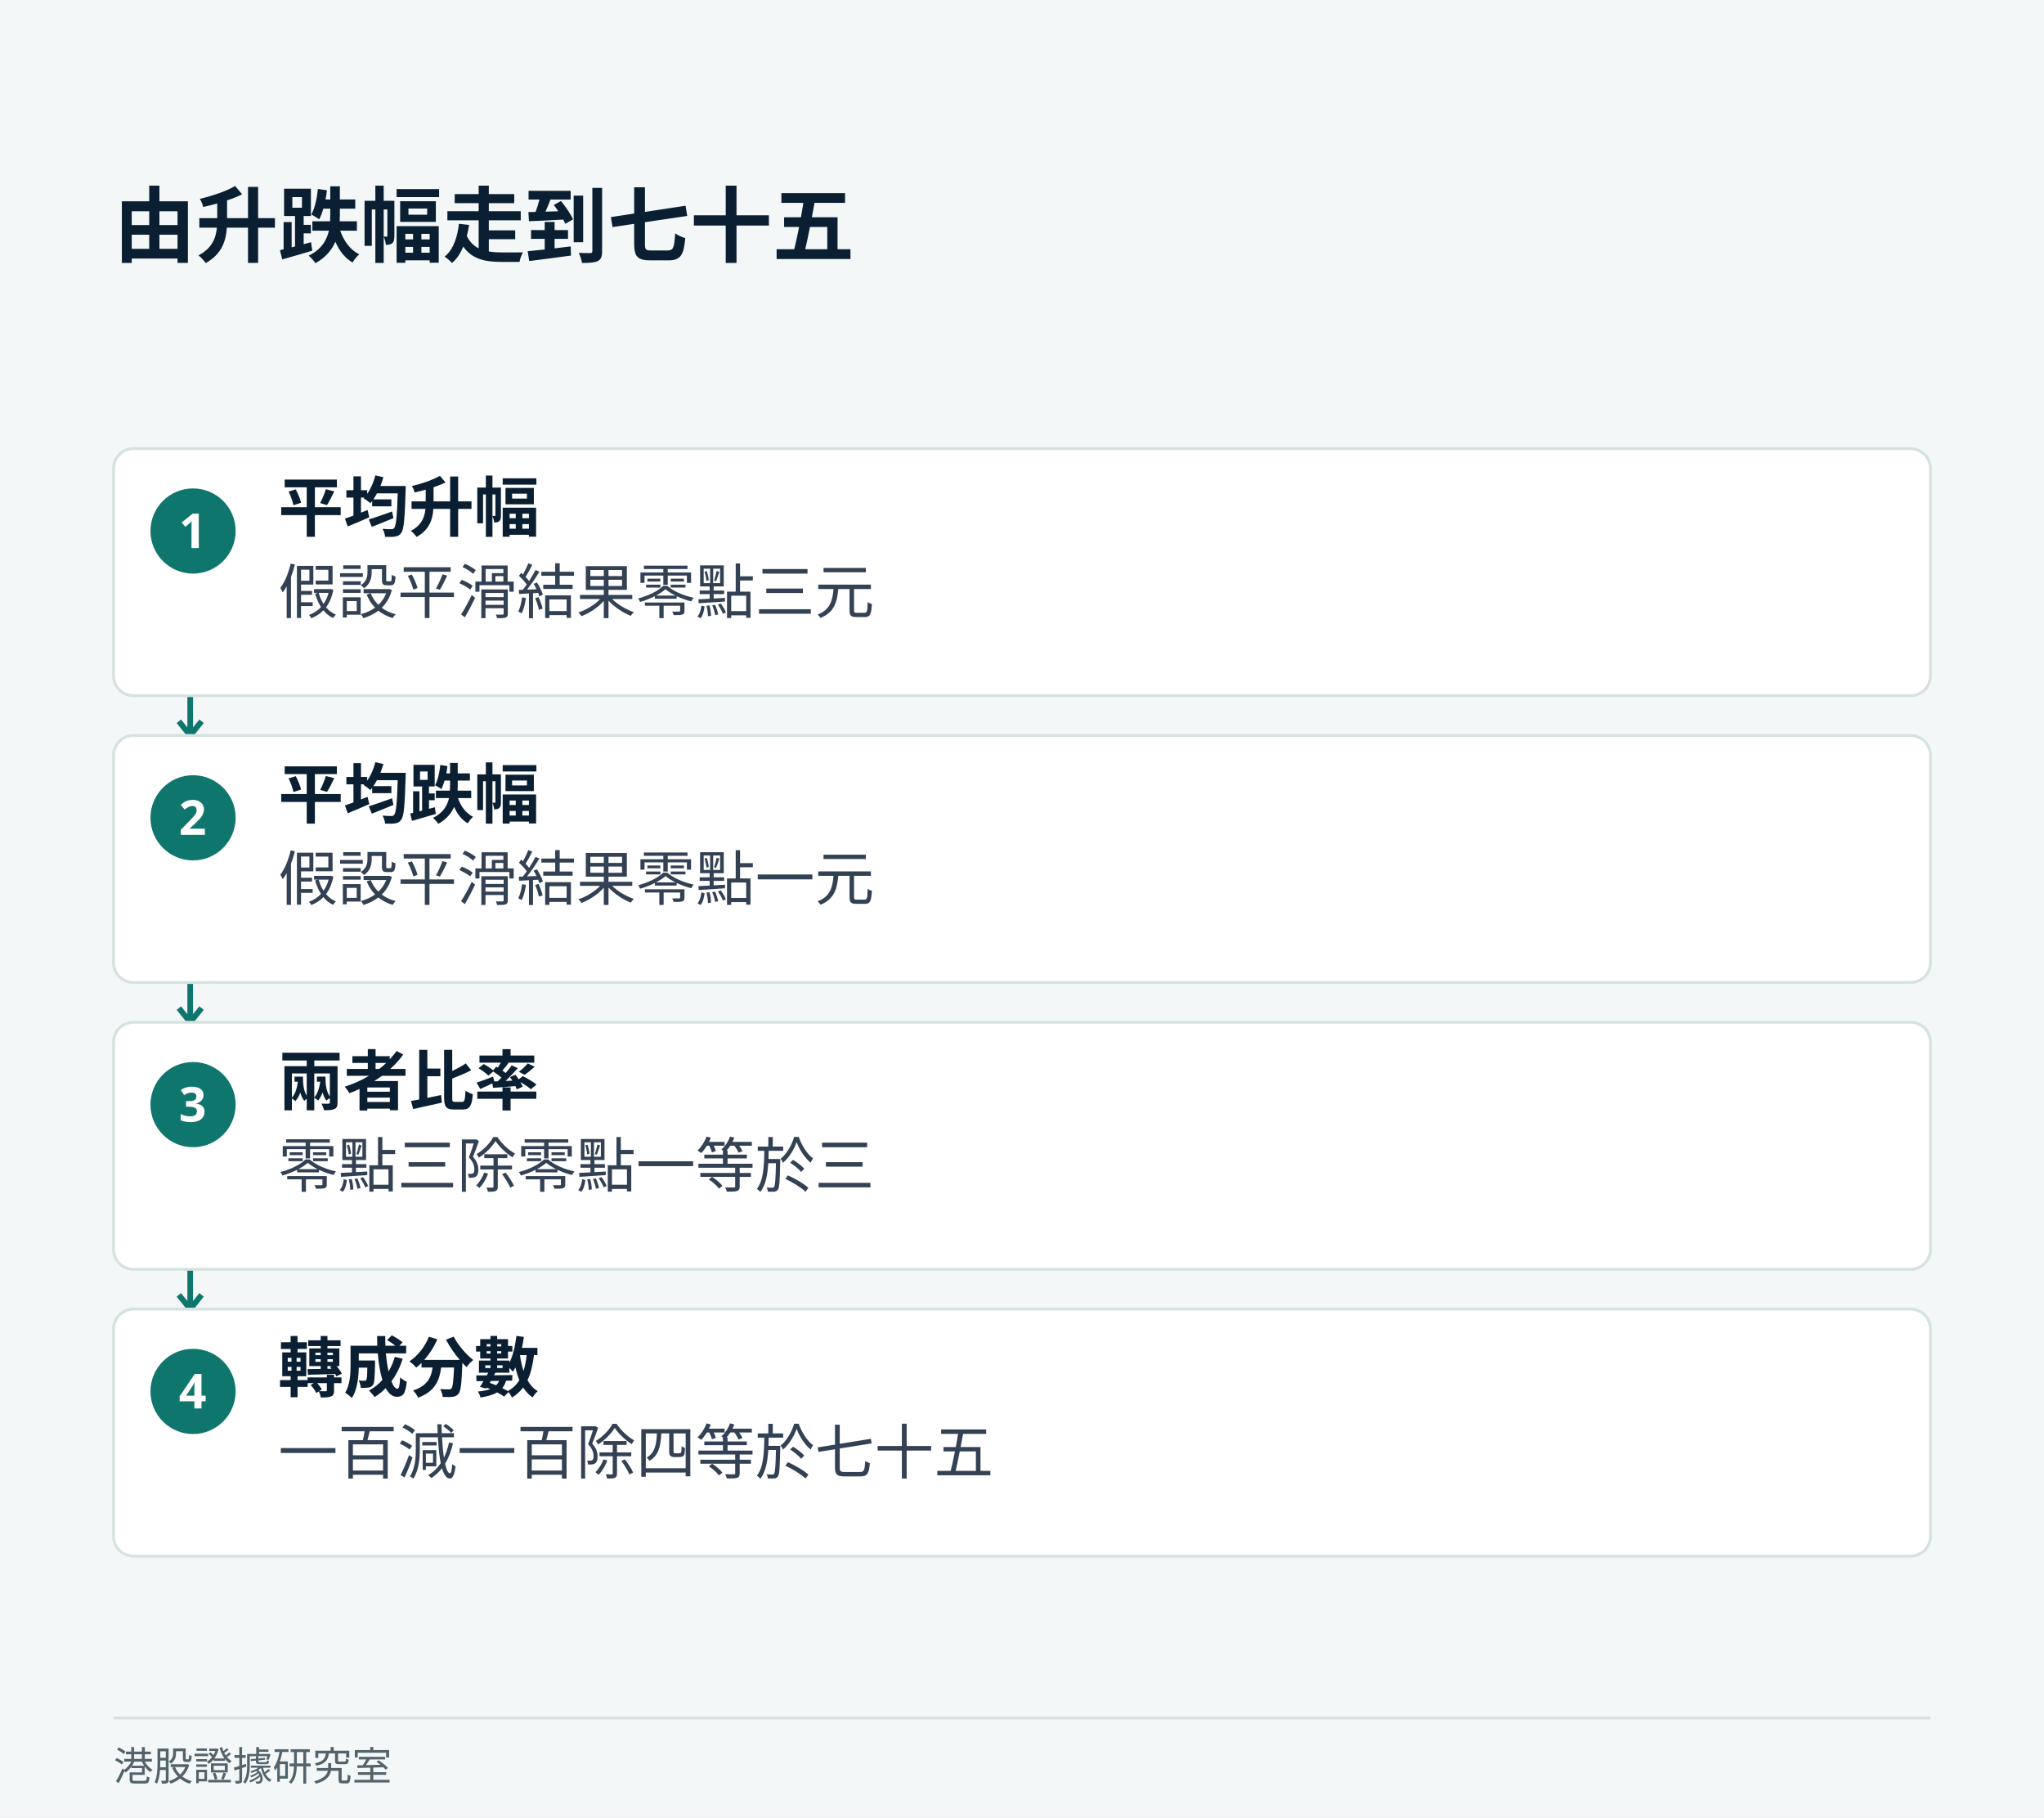
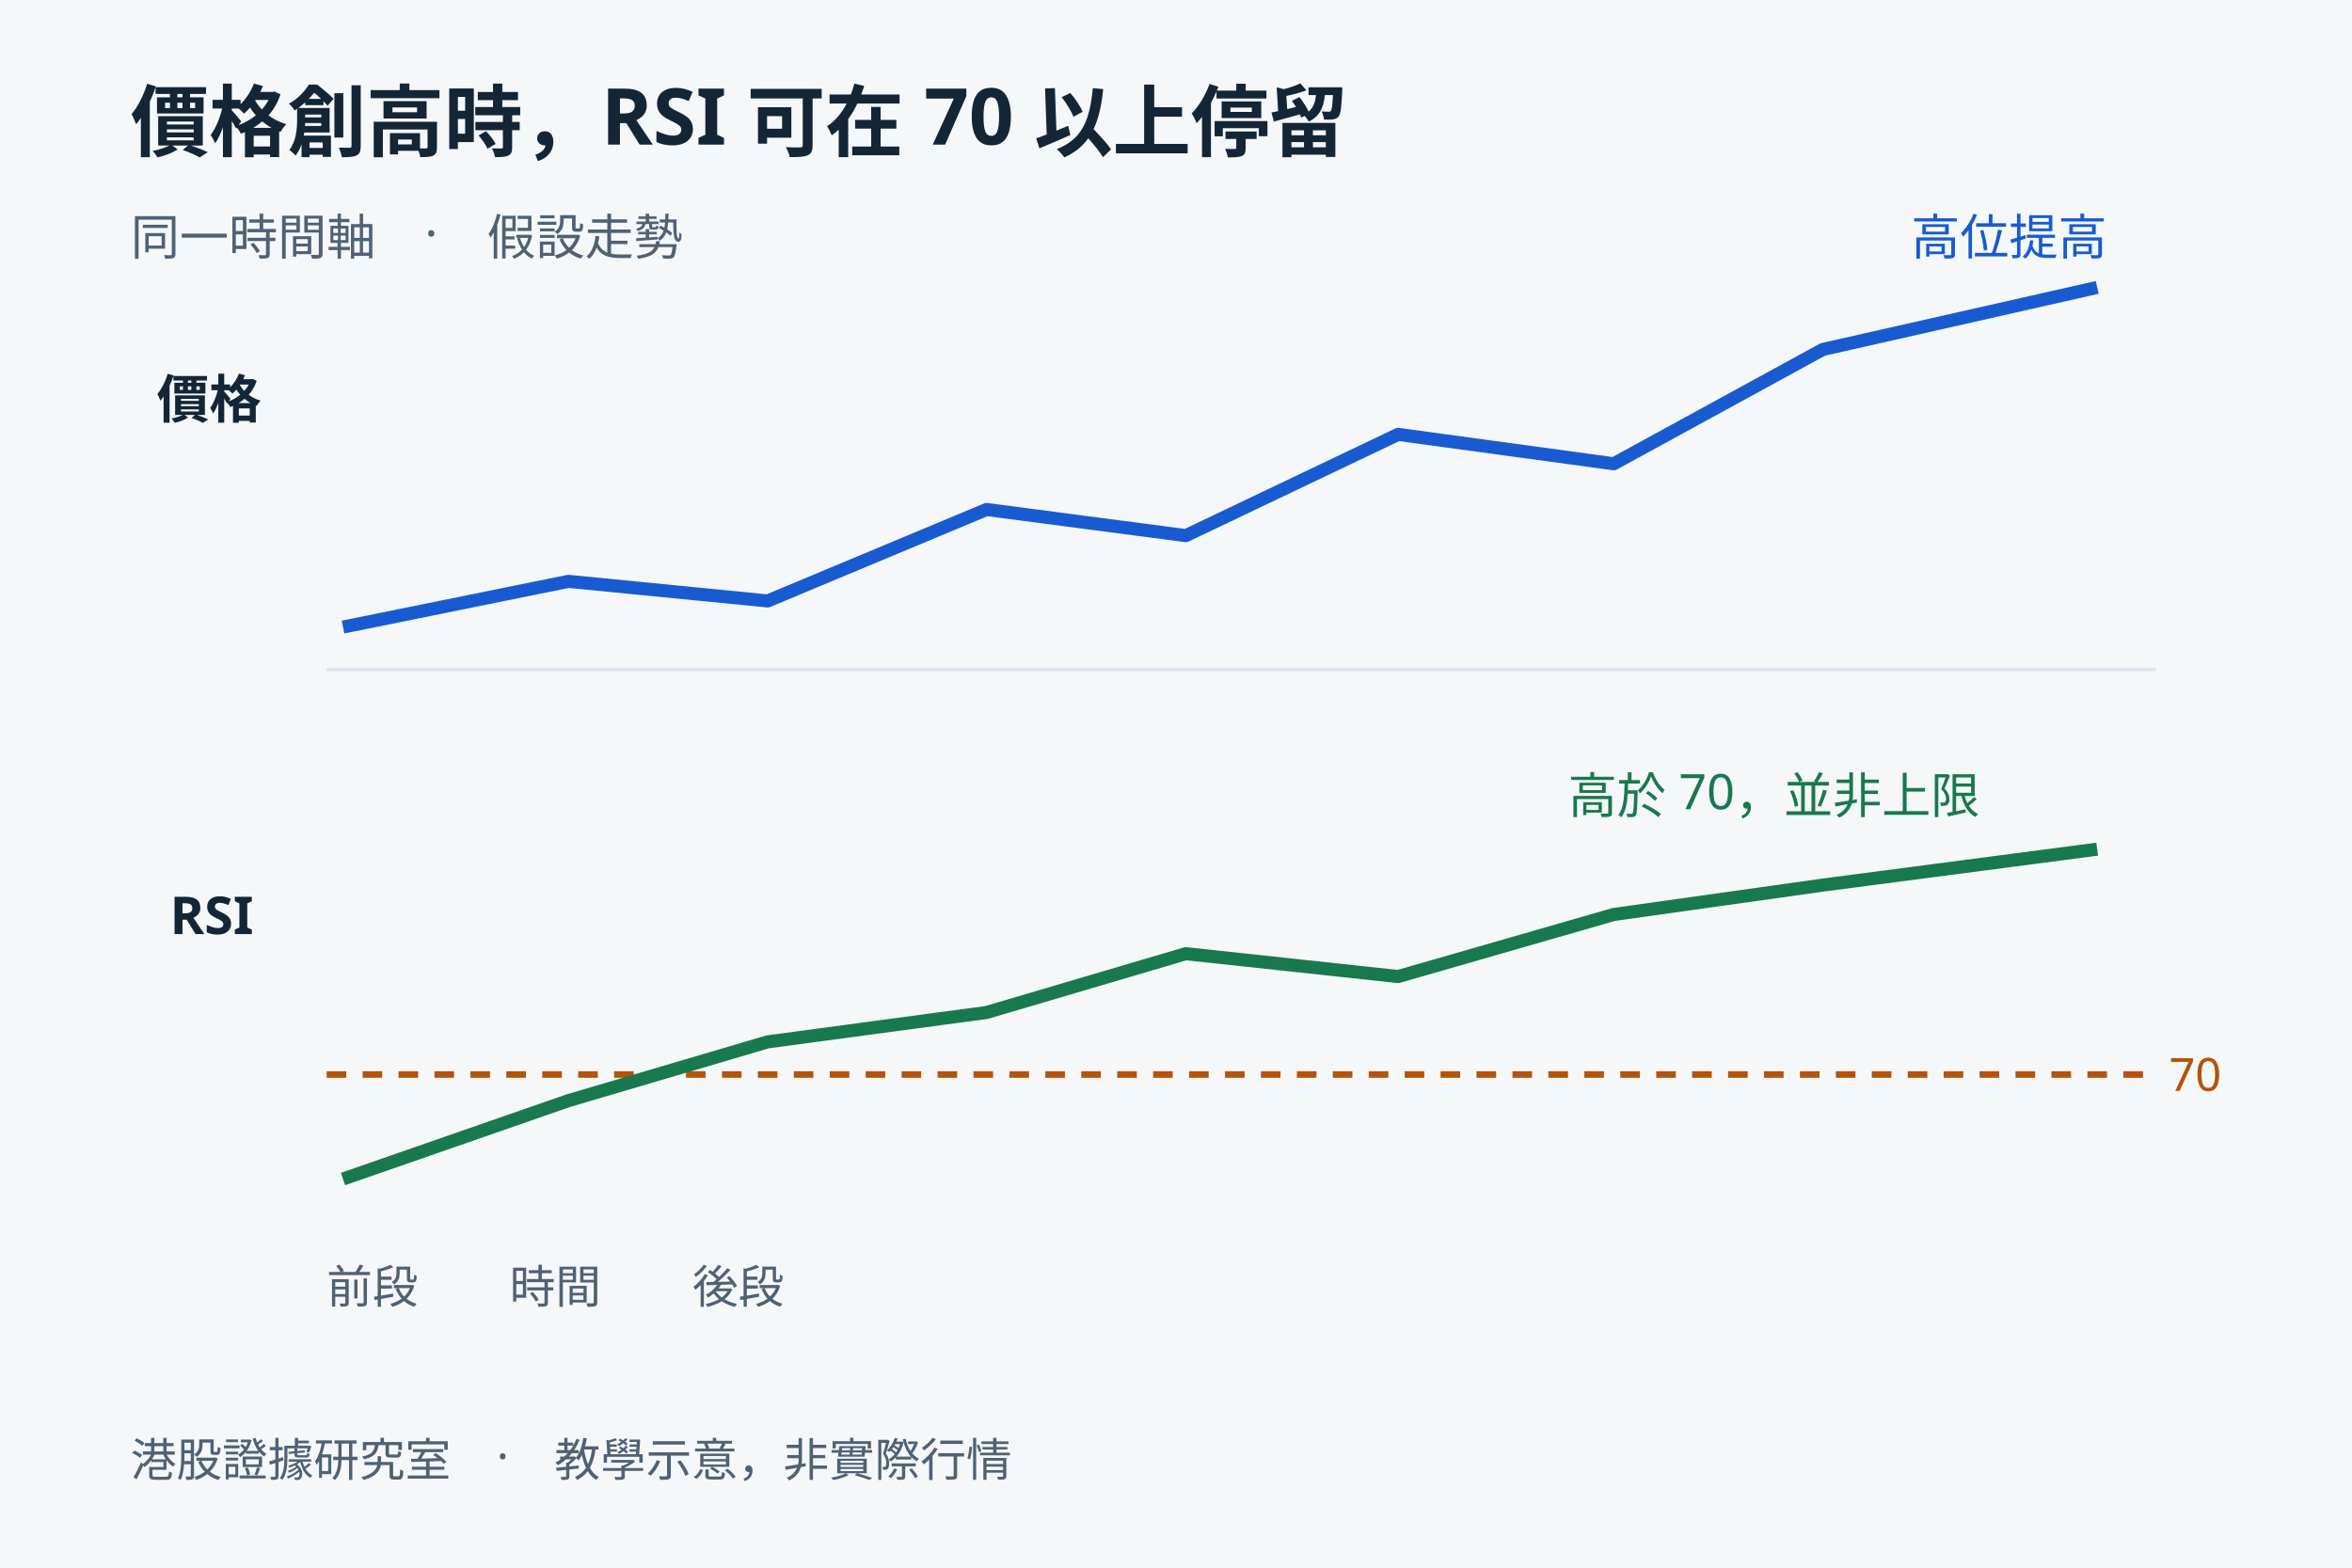
- <svg xmlns="http://www.w3.org/2000/svg" width="720" height="640" viewBox="0 0 720 640" role="img" aria-labelledby="title desc">
-   <rect width="720" height="640" fill="#f4f7f7" />
-   <g font-family="Microsoft JhengHei,PingFang HK,Noto Sans HK,sans-serif">
-     <text x="40" y="90" font-size="29" font-weight="700" fill="#0b1f33">
-       <tspan x="40" dy="0">由升跌幅走到七十五</tspan>
-     </text>
-     <path d="M67 245v14m-4-5 4 5 4-5" stroke="#0f766e" stroke-width="2" fill="none" />
-     <rect x="40" y="158" width="640" height="87" rx="7" fill="#ffffff" stroke="#d5e2e0" />
-     <circle cx="68" cy="187" r="15" fill="#0f766e" />
-     <text x="63" y="193" font-size="17" font-weight="700" fill="#fff">
-       <tspan x="63" dy="0">1</tspan>
-     </text>
-     <text x="98" y="187" font-size="23" font-weight="700" fill="#0b1f33">
-       <tspan x="98" dy="0">平均升幅</tspan>
-     </text>
-     <text x="98" y="216" font-size="21" font-weight="400" fill="#334155">
-       <tspan x="98" dy="0">假設平滑結果零點三元</tspan>
-     </text>
-     <path d="M67 346v14m-4-5 4 5 4-5" stroke="#0f766e" stroke-width="2" fill="none" />
-     <rect x="40" y="259" width="640" height="87" rx="7" fill="#ffffff" stroke="#d5e2e0" />
-     <circle cx="68" cy="288" r="15" fill="#0f766e" />
-     <text x="63" y="294" font-size="17" font-weight="700" fill="#fff">
-       <tspan x="63" dy="0">2</tspan>
-     </text>
-     <text x="98" y="288" font-size="23" font-weight="700" fill="#0b1f33">
-       <tspan x="98" dy="0">平均跌幅</tspan>
-     </text>
-     <text x="98" y="317" font-size="21" font-weight="400" fill="#334155">
-       <tspan x="98" dy="0">假設平滑結果零點一元</tspan>
-     </text>
-     <path d="M67 447v14m-4-5 4 5 4-5" stroke="#0f766e" stroke-width="2" fill="none" />
-     <rect x="40" y="360" width="640" height="87" rx="7" fill="#ffffff" stroke="#d5e2e0" />
-     <circle cx="68" cy="389" r="15" fill="#0f766e" />
-     <text x="63" y="395" font-size="17" font-weight="700" fill="#fff">
-       <tspan x="63" dy="0">3</tspan>
-     </text>
-     <text x="98" y="389" font-size="23" font-weight="700" fill="#0b1f33">
-       <tspan x="98" dy="0">兩者比率</tspan>
-     </text>
-     <text x="98" y="418" font-size="21" font-weight="400" fill="#334155">
-       <tspan x="98" dy="0">零點三除零點一等於三</tspan>
-     </text>
-     <rect x="40" y="461" width="640" height="87" rx="7" fill="#ffffff" stroke="#d5e2e0" />
-     <circle cx="68" cy="490" r="15" fill="#0f766e" />
-     <text x="63" y="496" font-size="17" font-weight="700" fill="#fff">
-       <tspan x="63" dy="0">4</tspan>
-     </text>
-     <text x="98" y="490" font-size="23" font-weight="700" fill="#0b1f33">
-       <tspan x="98" dy="0">轉成分數</tspan>
-     </text>
-     <text x="98" y="519" font-size="21" font-weight="400" fill="#334155">
-       <tspan x="98" dy="0">一百減一百除四等於七十五</tspan>
-     </text>
-     <path d="M40 605H680" stroke="#d5e2e0" />
-     <text x="40" y="627" font-size="14" font-weight="400" fill="#52636b">
-       <tspan x="40" dy="0">港股證據研究室</tspan>
-     </text>
+ <svg xmlns="http://www.w3.org/2000/svg" width="720" height="480" viewBox="0 0 720 480" role="img" aria-labelledby="t d">
+   <rect width="720" height="480" fill="#f5f7f9" />
+   <g font-family="Microsoft JhengHei,PingFang HK,Noto Sans HK,sans-serif" fill="#142536">
+     <text x="40" y="46" font-size="24" font-weight="700" fill="#142536">價格創高時，RSI 可在 70 以上停留</text>
+     <text x="40" y="78" font-size="15" font-weight="500" fill="#506174">同一時間軸　·　假設走勢</text>
+     <text x="48" y="128" font-size="16" font-weight="700">價格</text>
+     <line x1="100" y1="205" x2="660" y2="205" stroke="#dce4ea" />
+     <polyline points="105,192 174,178 235,184 302,156 363,164 428,133 494,142 558,107 642,88" fill="none" stroke="#185bd1" stroke-width="4" stroke-linejoin="round" />
+     <text x="585" y="78" font-size="15" fill="#185bd1">高位提高</text>
+     <line x1="100" y1="329" x2="660" y2="329" stroke="#b45309" stroke-width="2" stroke-dasharray="6 5" />
+     <text x="52" y="286" font-size="16" font-weight="700">RSI</text>
+     <text x="664" y="334" font-size="14" fill="#b45309">70</text>
+     <polyline points="105,361 174,337 235,319 302,310 363,292 428,299 494,280 558,271 642,260" fill="none" stroke="#18794e" stroke-width="4" stroke-linejoin="round" />
+     <text x="480" y="249" font-size="15" fill="#18794e">高於 70，並非上限</text>
+     <text x="100" y="399" font-size="14" fill="#506174">前段　　時間　　後段</text>
+     <text x="40" y="452" font-size="14" fill="#506174">港股證據研究室　·　教學示意，非實際行情</text>
  </g>
</svg>
